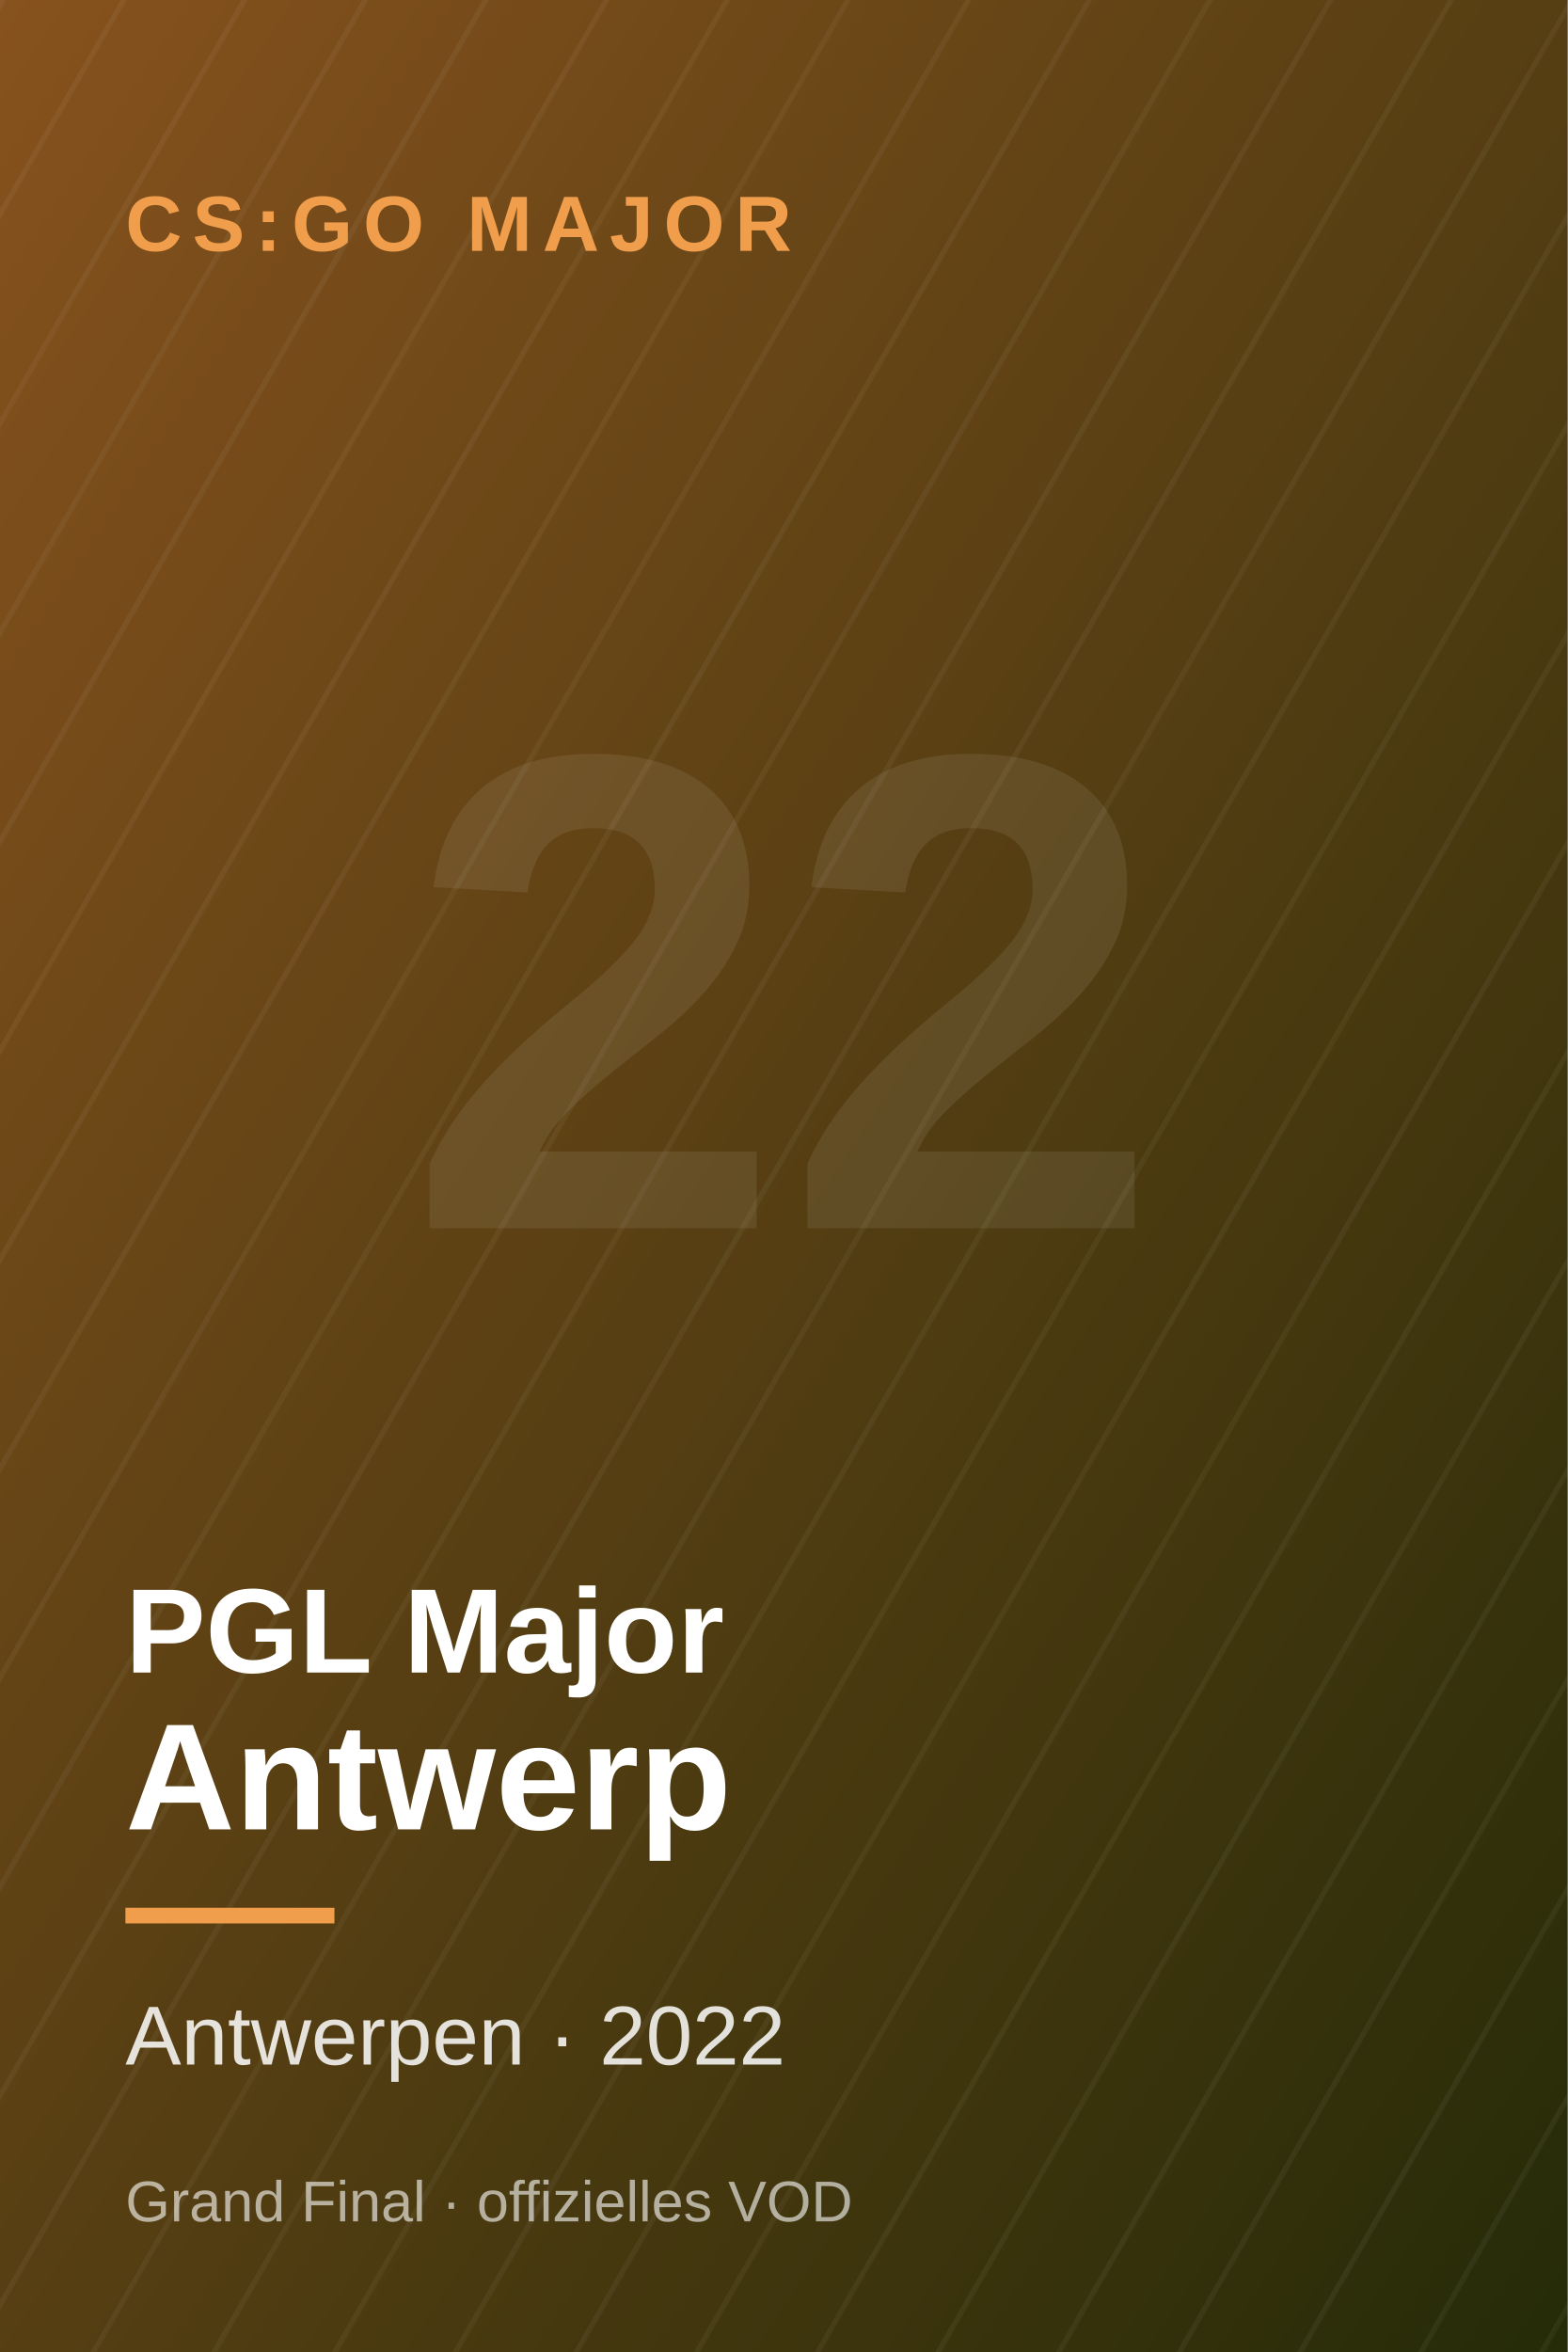
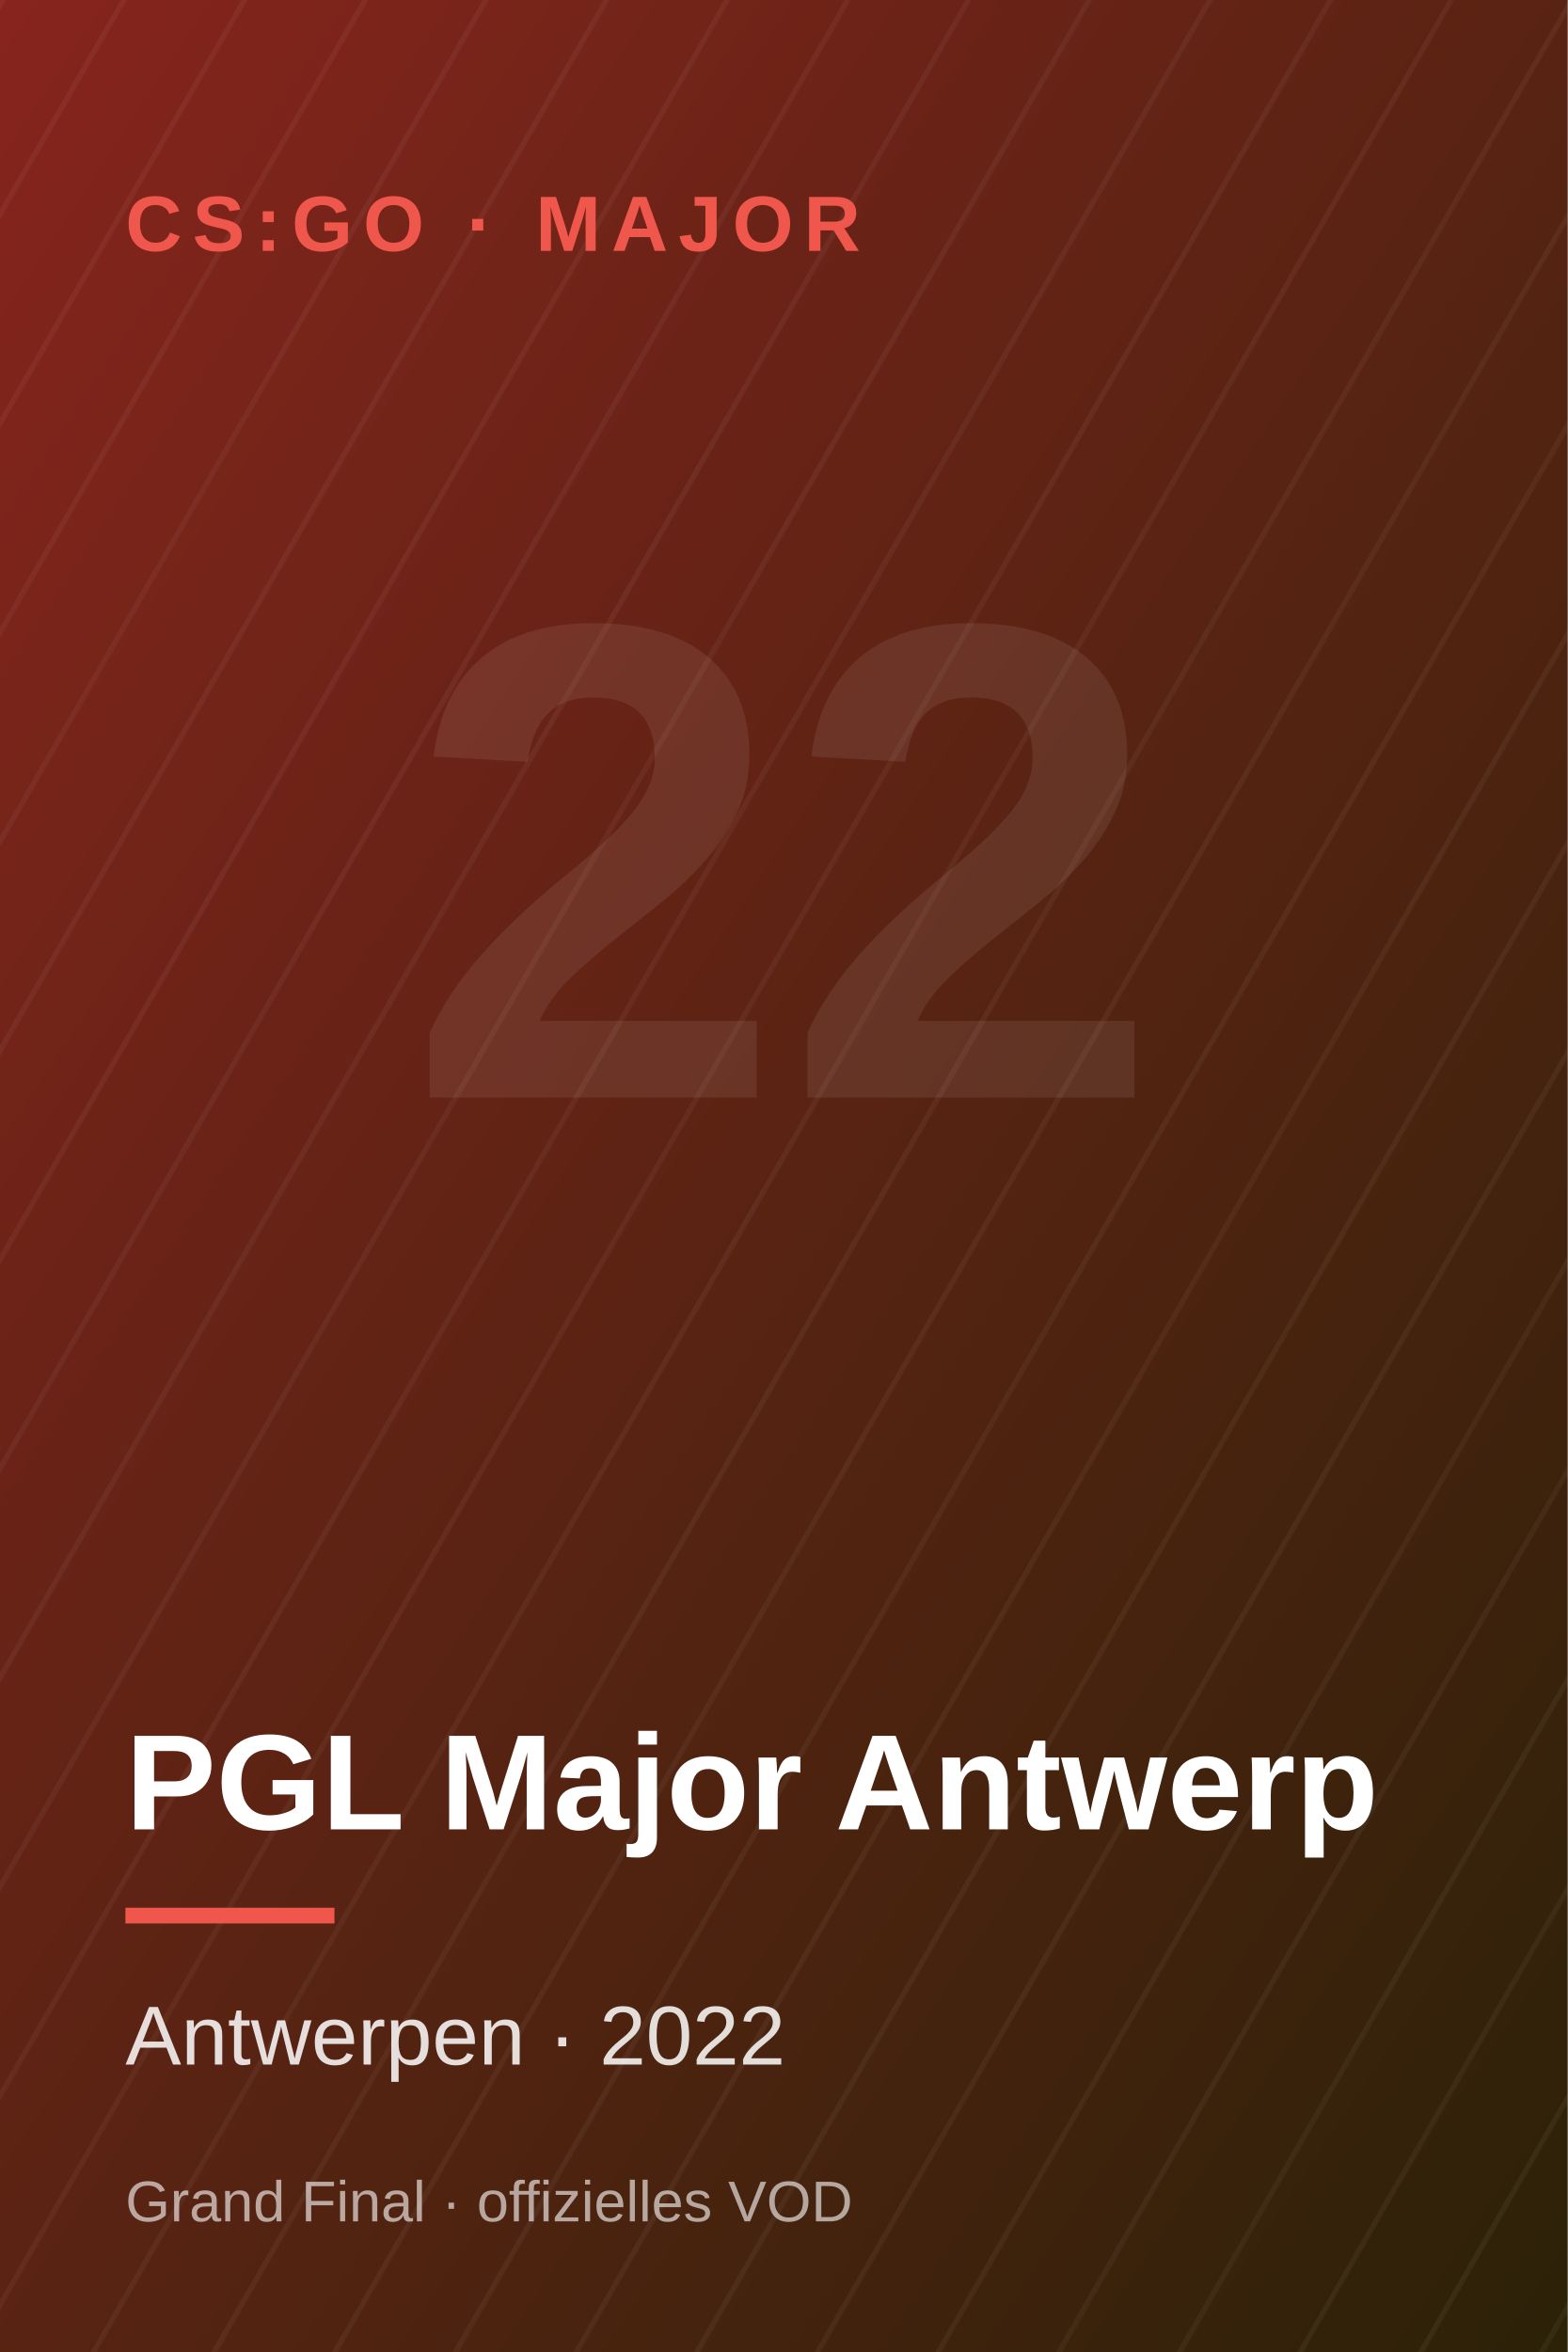
<svg xmlns="http://www.w3.org/2000/svg" width="600" height="900" viewBox="0 0 600 900">
  <defs>
    <linearGradient id="g" x1="0" y1="0" x2="1" y2="1">
-       <stop offset="0" stop-color="hsl(30,65%,32%)" />
-       <stop offset="1" stop-color="hsl(70,70%,10%)" />
+       <stop offset="0" stop-color="hsl(4,65%,32%)" />
+       <stop offset="1" stop-color="hsl(44,70%,10%)" />
    </linearGradient>
    <pattern id="p" width="40" height="40" patternUnits="userSpaceOnUse" patternTransform="rotate(30)">
      <rect width="2" height="40" fill="#fff" opacity=".05" />
    </pattern>
  </defs>
  <rect width="600" height="900" fill="url(#g)" />
  <rect width="600" height="900" fill="url(#p)" />
-   <text x="300" y="470" text-anchor="middle" font-family="Arial,Helvetica,sans-serif" font-weight="700" font-size="260" fill="#fff" opacity=".08">22</text>
-   <text x="48" y="96" font-family="Arial,Helvetica,sans-serif" font-weight="700" font-size="30" fill="hsl(30,85%,62%)" letter-spacing="4">CS:GO MAJOR</text>
-   <text x="48" y="640" font-family="Arial,Helvetica,sans-serif" font-weight="700" font-size="46" fill="#fff">PGL Major</text>
-   <text x="48" y="700" font-family="Arial,Helvetica,sans-serif" font-weight="700" font-size="58" fill="#fff">Antwerp</text>
-   <rect x="48" y="730" width="80" height="6" fill="hsl(30,85%,62%)" />
+   <text x="300" y="420" text-anchor="middle" font-family="Arial,Helvetica,sans-serif" font-weight="700" font-size="260" fill="#fff" opacity=".08">22</text>
+   <text x="48" y="96" font-family="Arial,Helvetica,sans-serif" font-weight="700" font-size="30" fill="hsl(4,85%,62%)" letter-spacing="4">CS:GO · MAJOR</text>
+   <text x="48" y="700" font-family="Arial,Helvetica,sans-serif" font-weight="700" font-size="52" fill="#fff">PGL Major Antwerp</text>
+   <rect x="48" y="730" width="80" height="6" fill="hsl(4,85%,62%)" />
  <text x="48" y="790" font-family="Arial,Helvetica,sans-serif" font-size="32" fill="#fff" opacity=".85">Antwerpen · 2022</text>
  <text x="48" y="850" font-family="Arial,Helvetica,sans-serif" font-size="22" fill="#fff" opacity=".6">Grand Final · offizielles VOD</text>
</svg>
